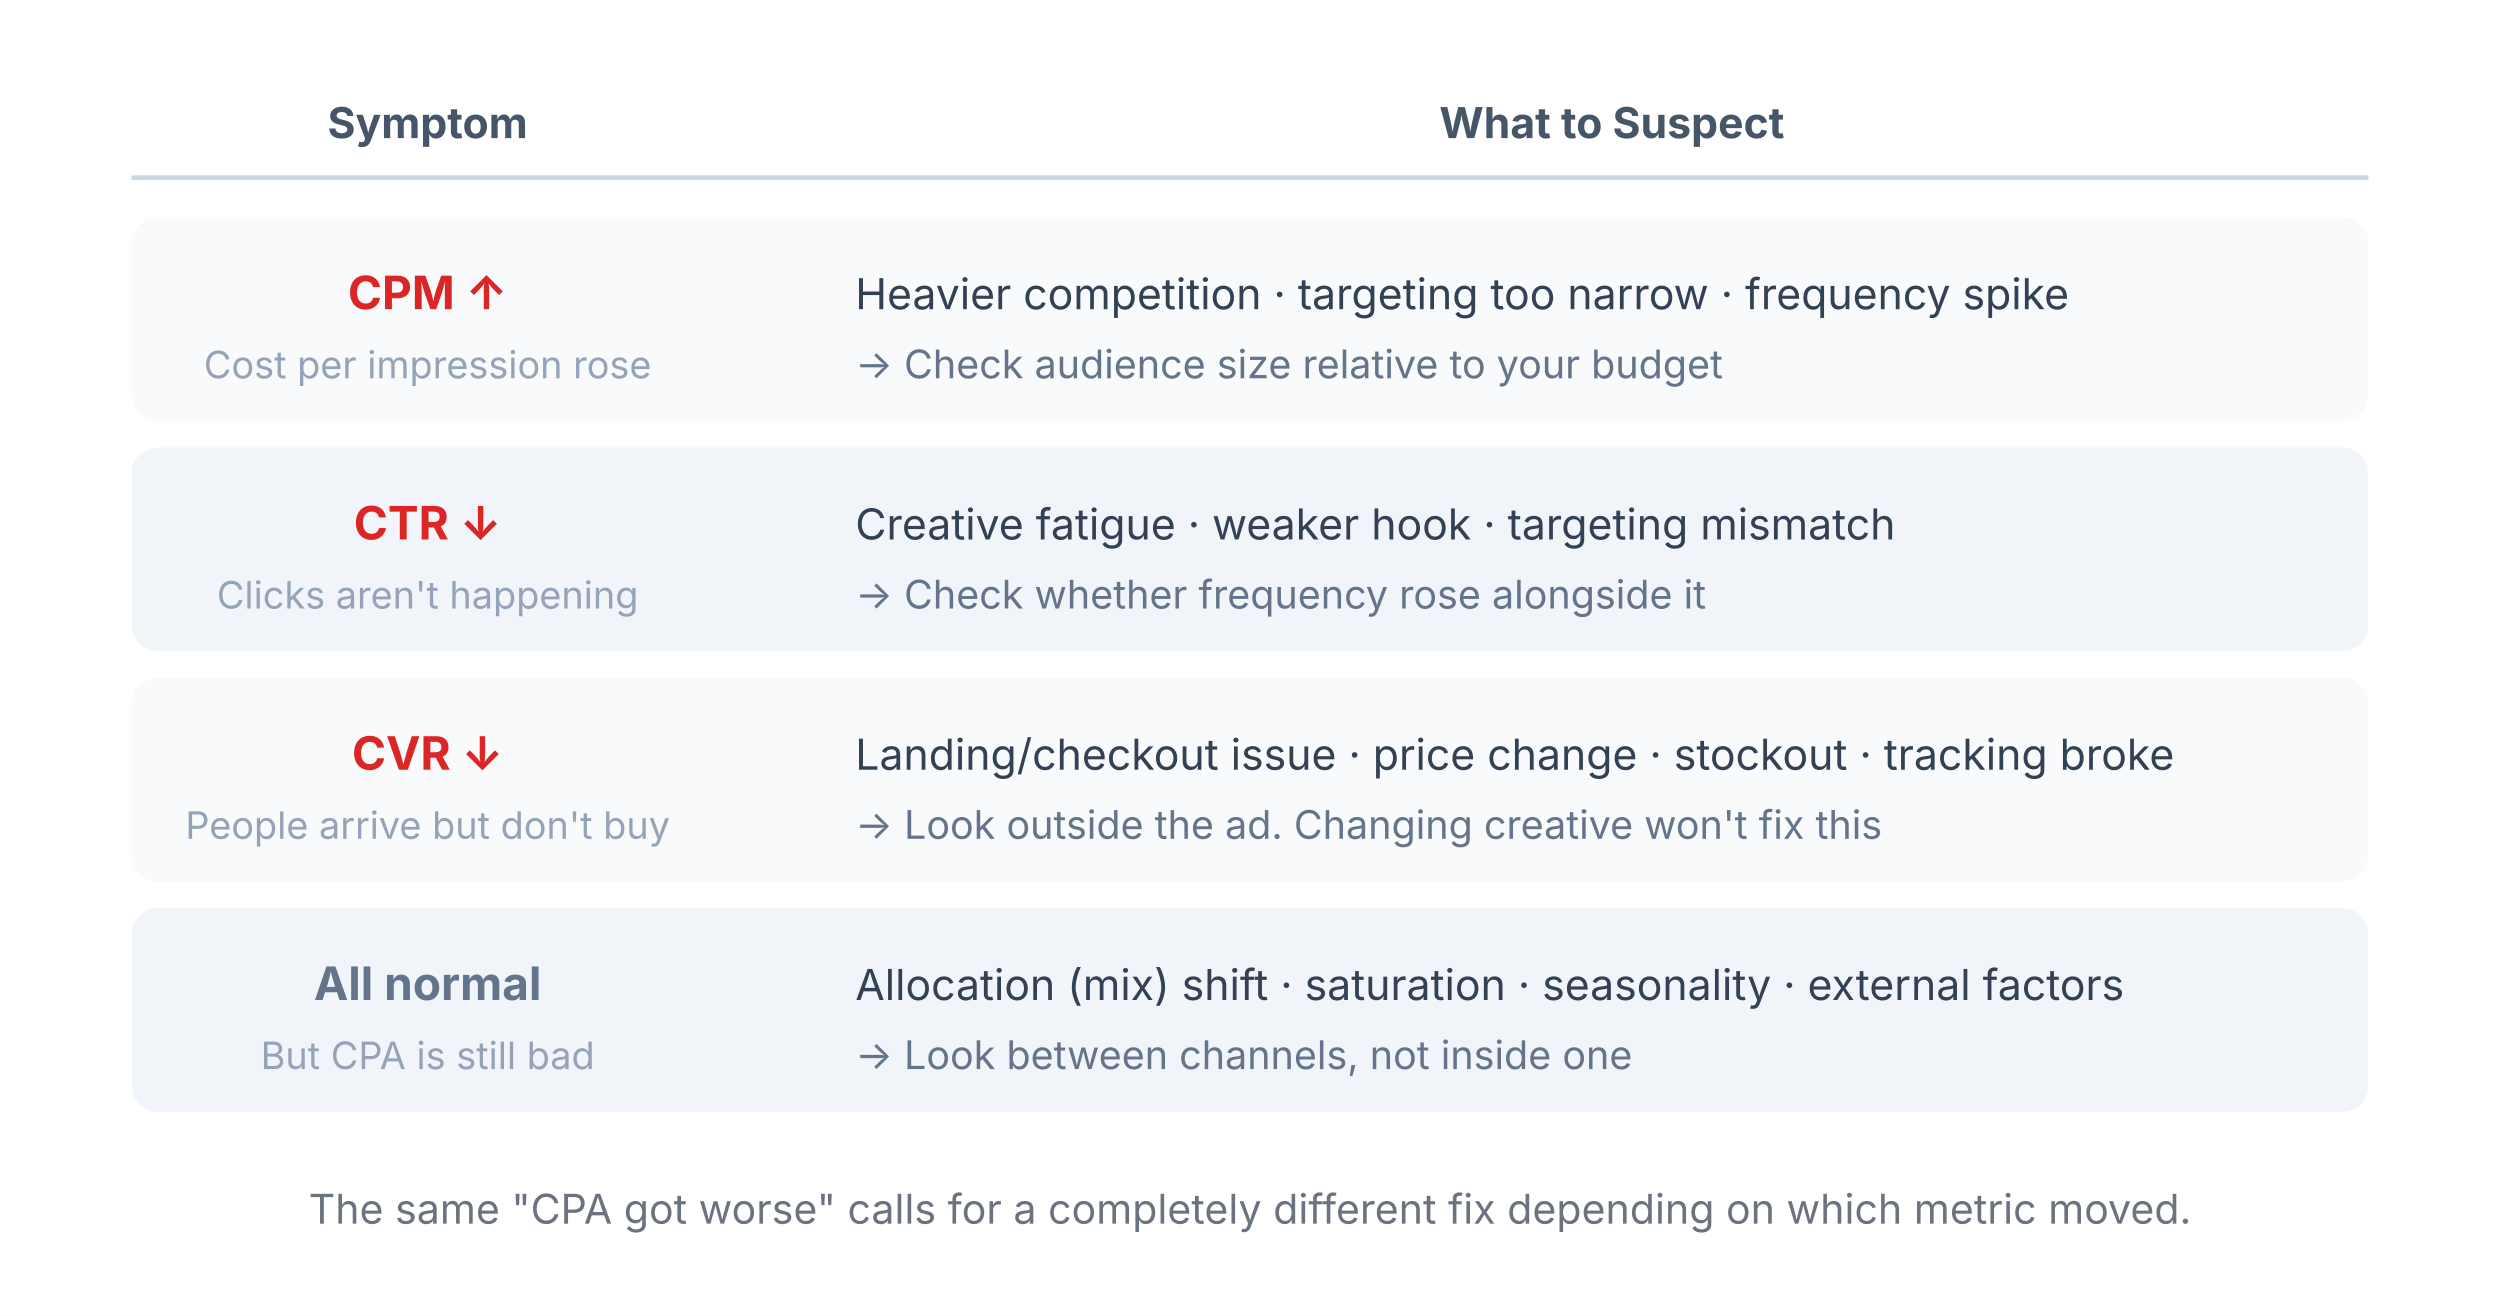
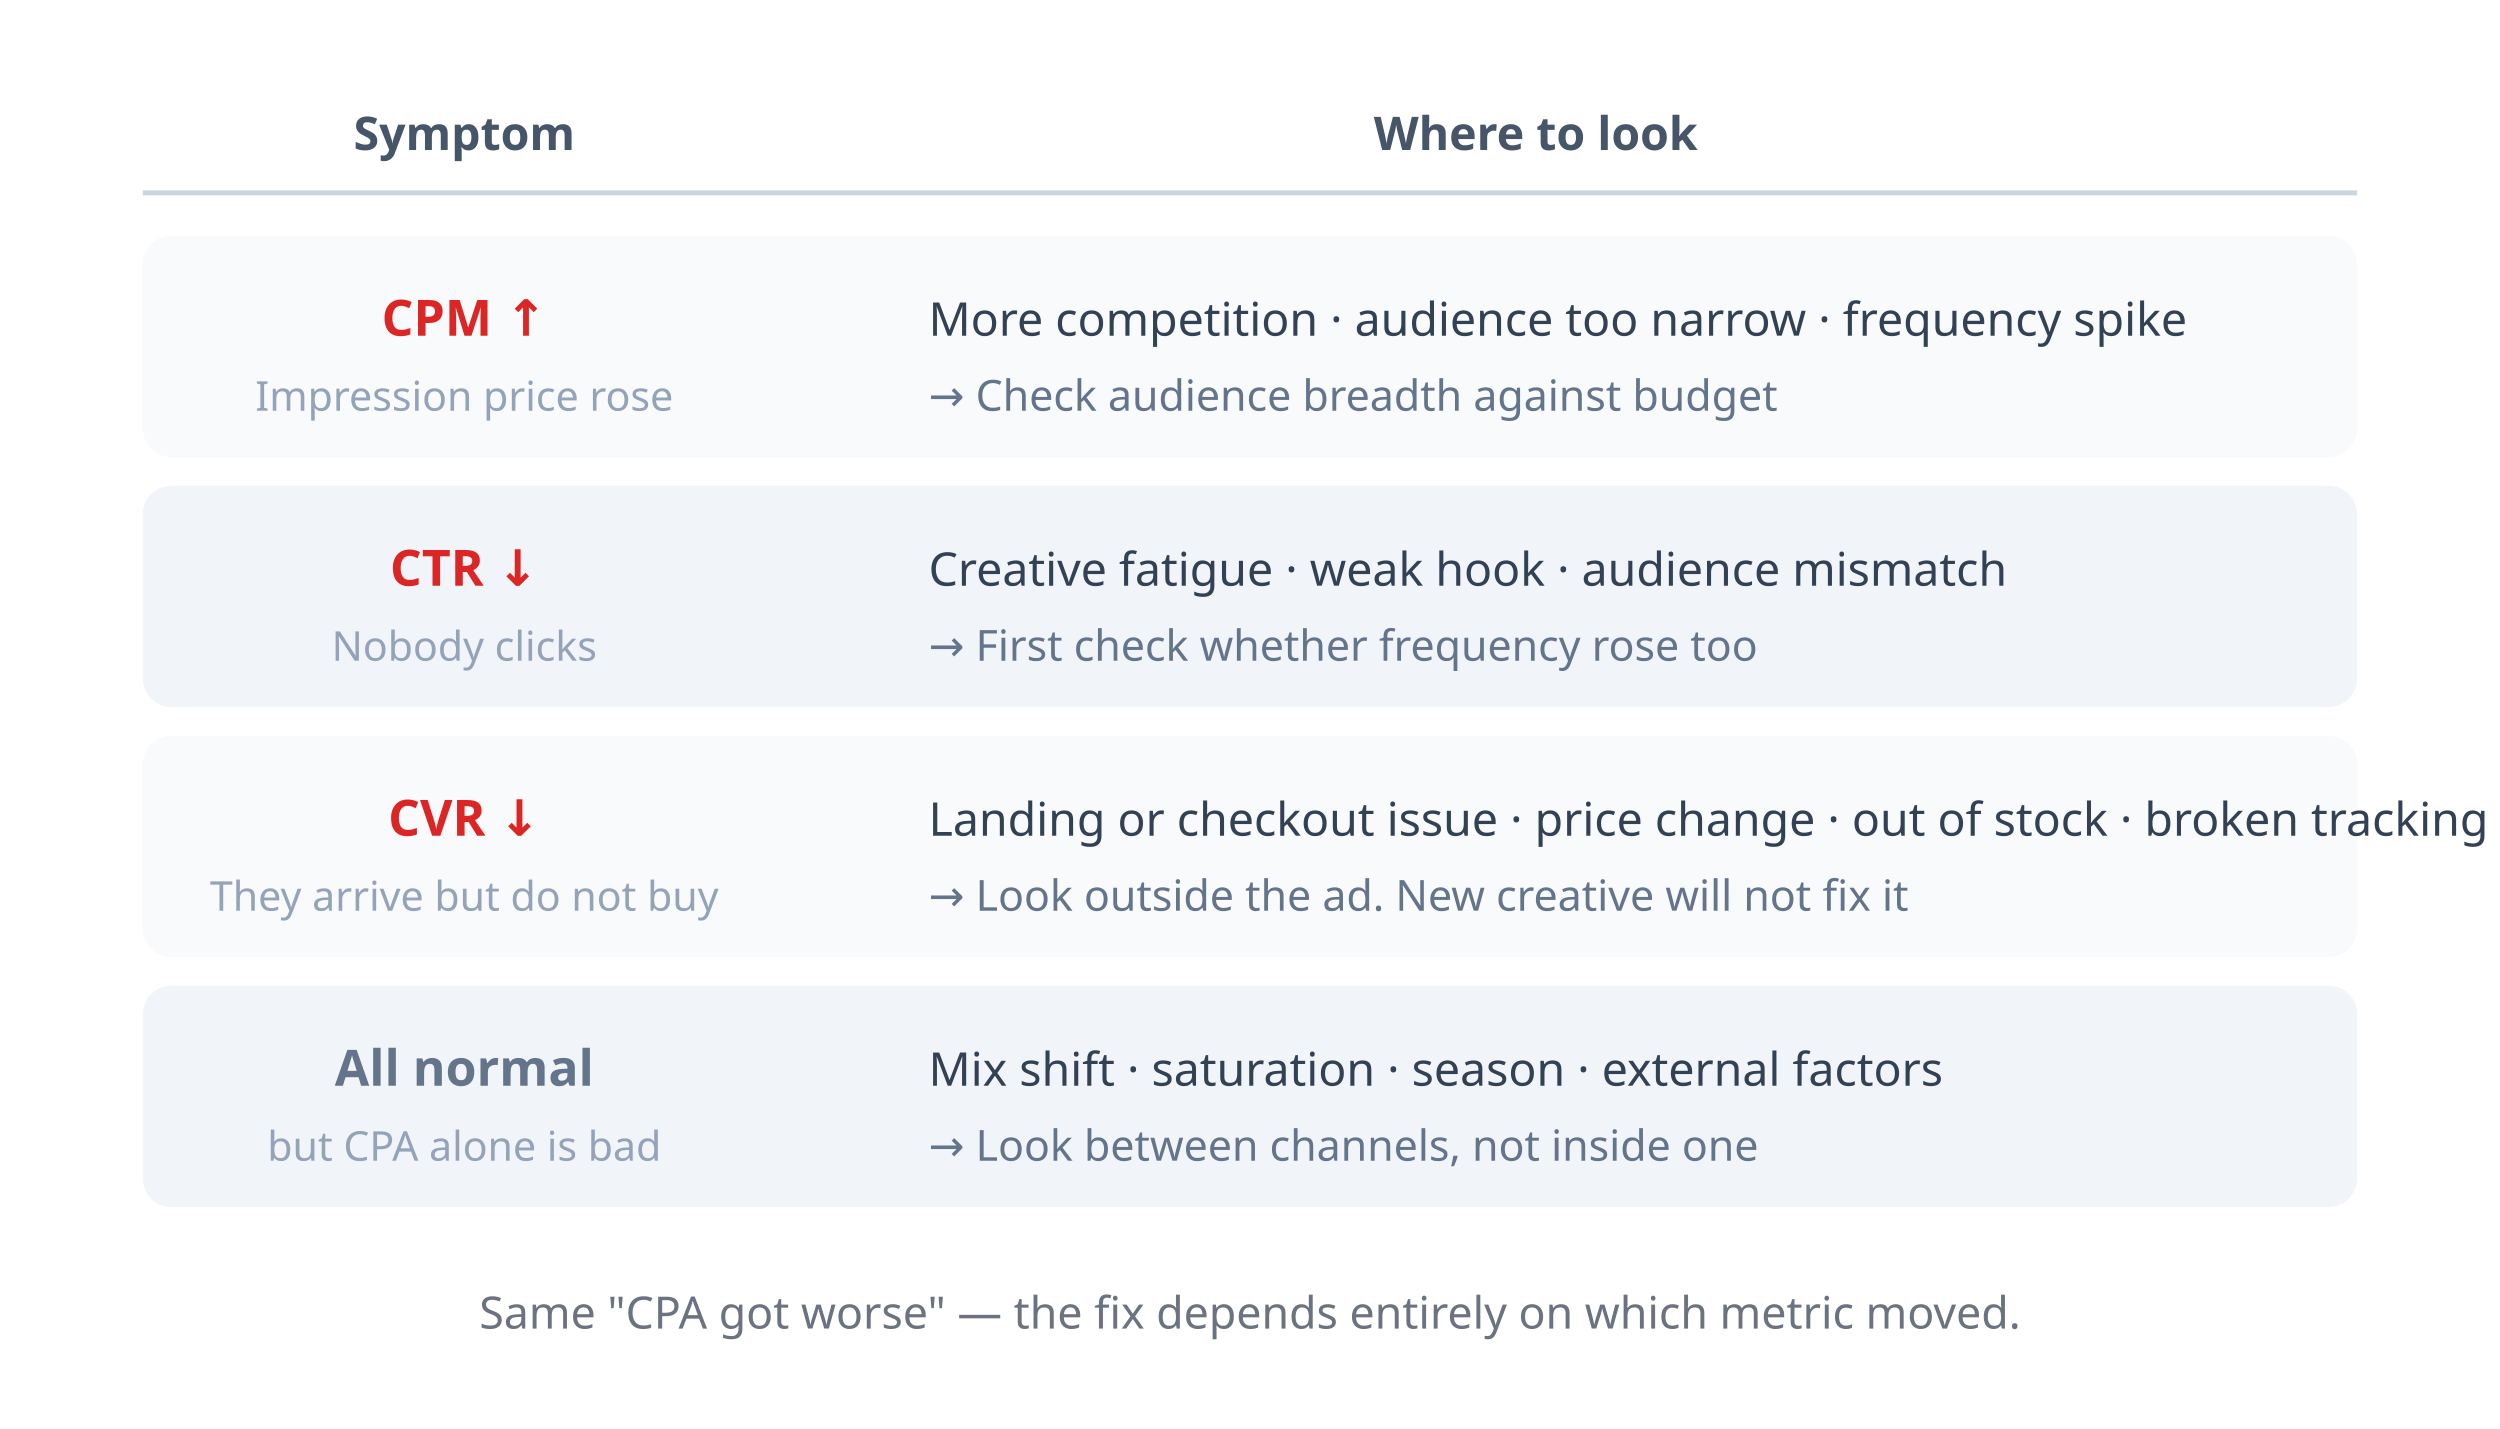
- <svg xmlns="http://www.w3.org/2000/svg" viewBox="0 0 760 400" font-family="'Inter','Helvetica Neue',Arial,sans-serif">
-   <rect x="0" y="0" width="760" height="400" fill="#ffffff" />
+ <svg xmlns="http://www.w3.org/2000/svg" viewBox="0 0 700 400" font-family="sans-serif">
+   <rect x="0" y="0" width="700" height="400" fill="#ffffff" />
  <text x="130" y="42" fill="#475569" font-size="13" font-weight="700" text-anchor="middle">Symptom</text>
-   <text x="490" y="42" fill="#475569" font-size="13" font-weight="700" text-anchor="middle">What to Suspect</text>
-   <line x1="40" y1="54" x2="720" y2="54" stroke="#CBD5E1" stroke-width="1.4" />
-   <rect x="40" y="66" width="680" height="62" rx="8" fill="#F8FAFC" />
+   <text x="430" y="42" fill="#475569" font-size="13" font-weight="700" text-anchor="middle">Where to look</text>
+   <line x1="40" y1="54" x2="660" y2="54" stroke="#CBD5E1" stroke-width="1.4" />
+   <rect x="40" y="66" width="620" height="62" rx="8" fill="#F8FAFC" />
  <text x="130" y="94" fill="#DC2626" font-size="14" font-weight="700" text-anchor="middle">CPM ↑</text>
-   <text x="130" y="115" fill="#94A3B8" font-size="11.5" text-anchor="middle">Cost per impression rose</text>
-   <text x="260" y="94" fill="#334155" font-size="13">Heavier competition · targeting too narrow · frequency spike</text>
-   <text x="260" y="115" fill="#64748B" font-size="12">→ Check audience size relative to your budget</text>
-   <rect x="40" y="136" width="680" height="62" rx="8" fill="#F1F5F9" />
+   <text x="130" y="115" fill="#94A3B8" font-size="11.5" text-anchor="middle">Impression price rose</text>
+   <text x="260" y="94" fill="#334155" font-size="13">More competition · audience too narrow · frequency spike</text>
+   <text x="260" y="115" fill="#64748B" font-size="12">→ Check audience breadth against budget</text>
+   <rect x="40" y="136" width="620" height="62" rx="8" fill="#F1F5F9" />
  <text x="130" y="164" fill="#DC2626" font-size="14" font-weight="700" text-anchor="middle">CTR ↓</text>
-   <text x="130" y="185" fill="#94A3B8" font-size="11.5" text-anchor="middle">Clicks aren't happening</text>
-   <text x="260" y="164" fill="#334155" font-size="13">Creative fatigue · weaker hook · targeting mismatch</text>
-   <text x="260" y="185" fill="#64748B" font-size="12">→ Check whether frequency rose alongside it</text>
-   <rect x="40" y="206" width="680" height="62" rx="8" fill="#F8FAFC" />
+   <text x="130" y="185" fill="#94A3B8" font-size="11.5" text-anchor="middle">Nobody clicks</text>
+   <text x="260" y="164" fill="#334155" font-size="13">Creative fatigue · weak hook · audience mismatch</text>
+   <text x="260" y="185" fill="#64748B" font-size="12">→ First check whether frequency rose too</text>
+   <rect x="40" y="206" width="620" height="62" rx="8" fill="#F8FAFC" />
  <text x="130" y="234" fill="#DC2626" font-size="14" font-weight="700" text-anchor="middle">CVR ↓</text>
-   <text x="130" y="255" fill="#94A3B8" font-size="11.5" text-anchor="middle">People arrive but don't buy</text>
-   <text x="260" y="234" fill="#334155" font-size="13">Landing/checkout issue · price change · stockout · tracking broke</text>
-   <text x="260" y="255" fill="#64748B" font-size="12">→ Look outside the ad. Changing creative won't fix this</text>
-   <rect x="40" y="276" width="680" height="62" rx="8" fill="#F1F5F9" />
+   <text x="130" y="255" fill="#94A3B8" font-size="11.5" text-anchor="middle">They arrive but do not buy</text>
+   <text x="260" y="234" fill="#334155" font-size="13">Landing or checkout issue · price change · out of stock · broken tracking</text>
+   <text x="260" y="255" fill="#64748B" font-size="12">→ Look outside the ad. New creative will not fix it</text>
+   <rect x="40" y="276" width="620" height="62" rx="8" fill="#F1F5F9" />
  <text x="130" y="304" fill="#64748B" font-size="14" font-weight="700" text-anchor="middle">All normal</text>
-   <text x="130" y="325" fill="#94A3B8" font-size="11.5" text-anchor="middle">But CPA is still bad</text>
-   <text x="260" y="304" fill="#334155" font-size="13">Allocation (mix) shift · saturation · seasonality · external factors</text>
+   <text x="130" y="325" fill="#94A3B8" font-size="11.5" text-anchor="middle">but CPA alone is bad</text>
+   <text x="260" y="304" fill="#334155" font-size="13">Mix shift · saturation · season · external factors</text>
  <text x="260" y="325" fill="#64748B" font-size="12">→ Look between channels, not inside one</text>
-   <text x="380" y="372" fill="#6B7280" font-size="12.5" text-anchor="middle">The same "CPA got worse" calls for a completely different fix depending on which metric moved.</text>
+   <text x="350" y="372" fill="#6B7280" font-size="12.5" text-anchor="middle">Same "CPA got worse" — the fix depends entirely on which metric moved.</text>
</svg>
